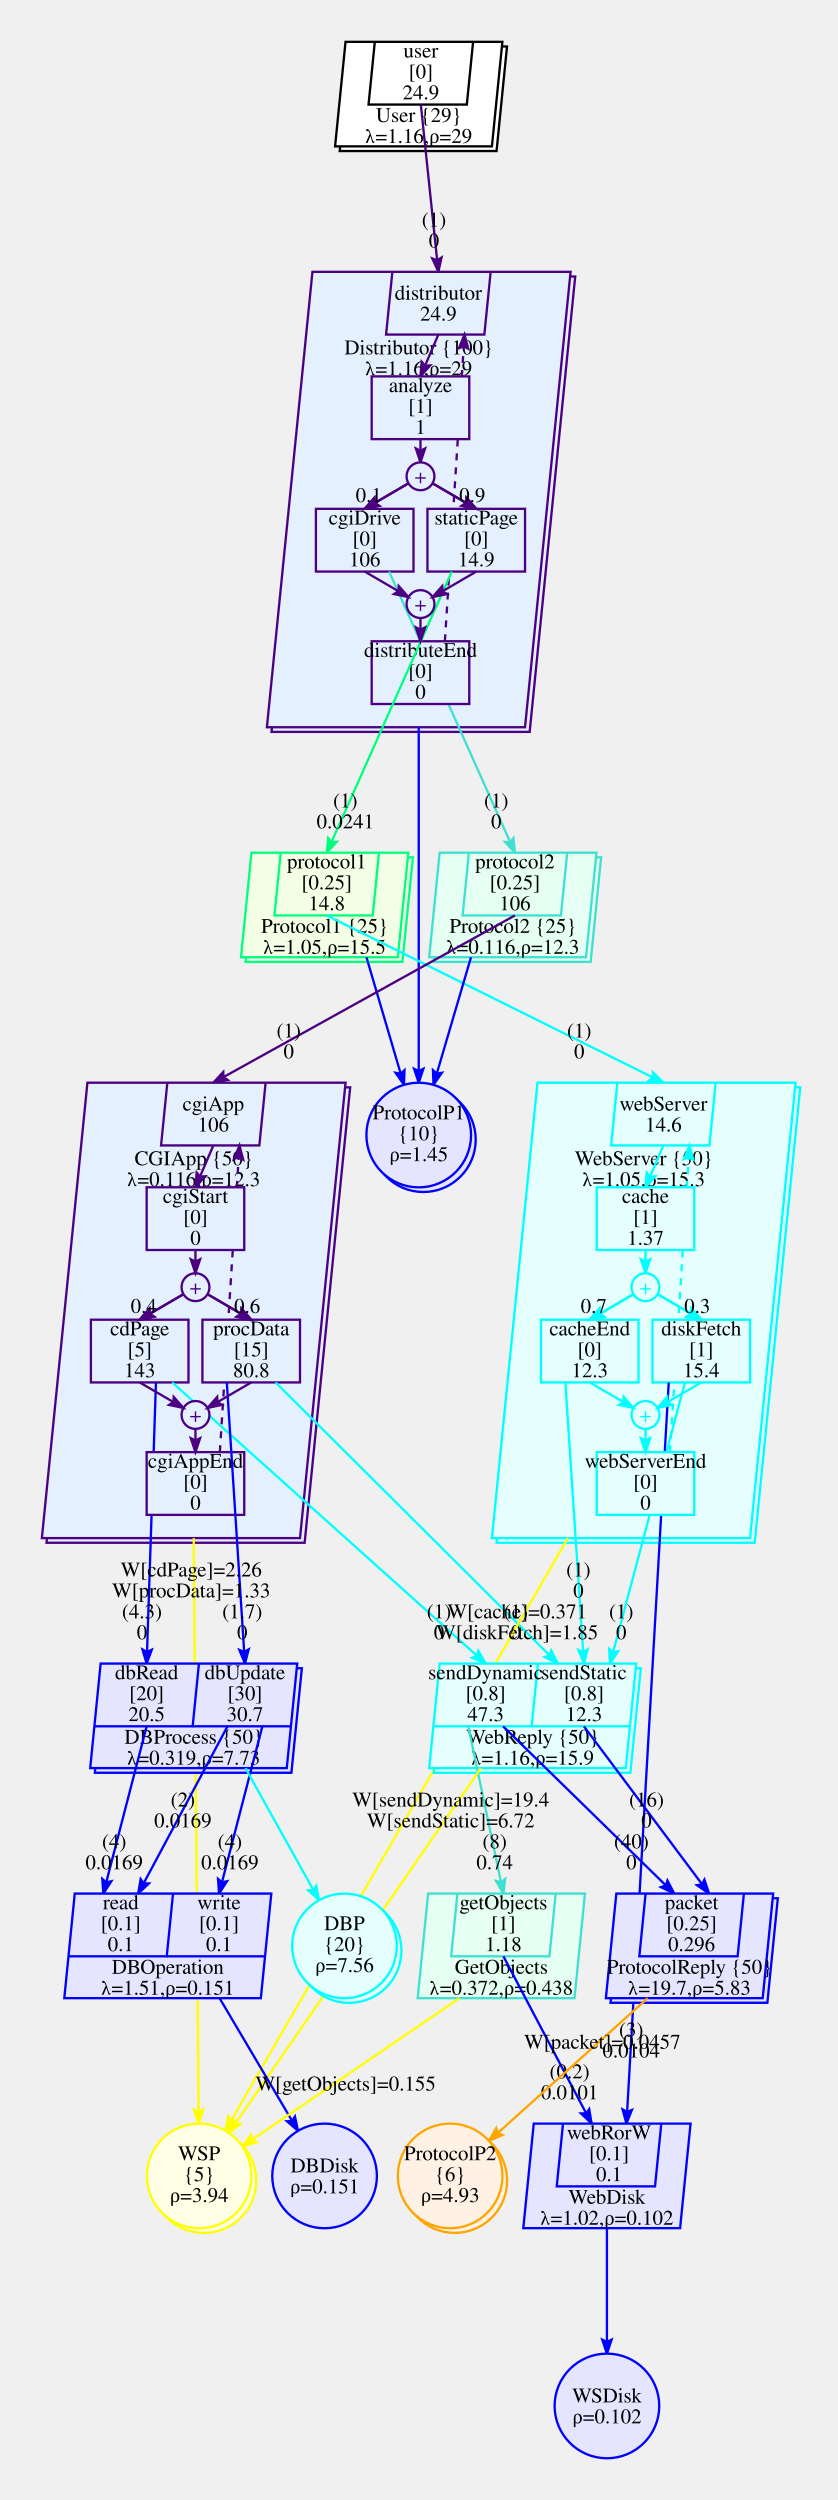
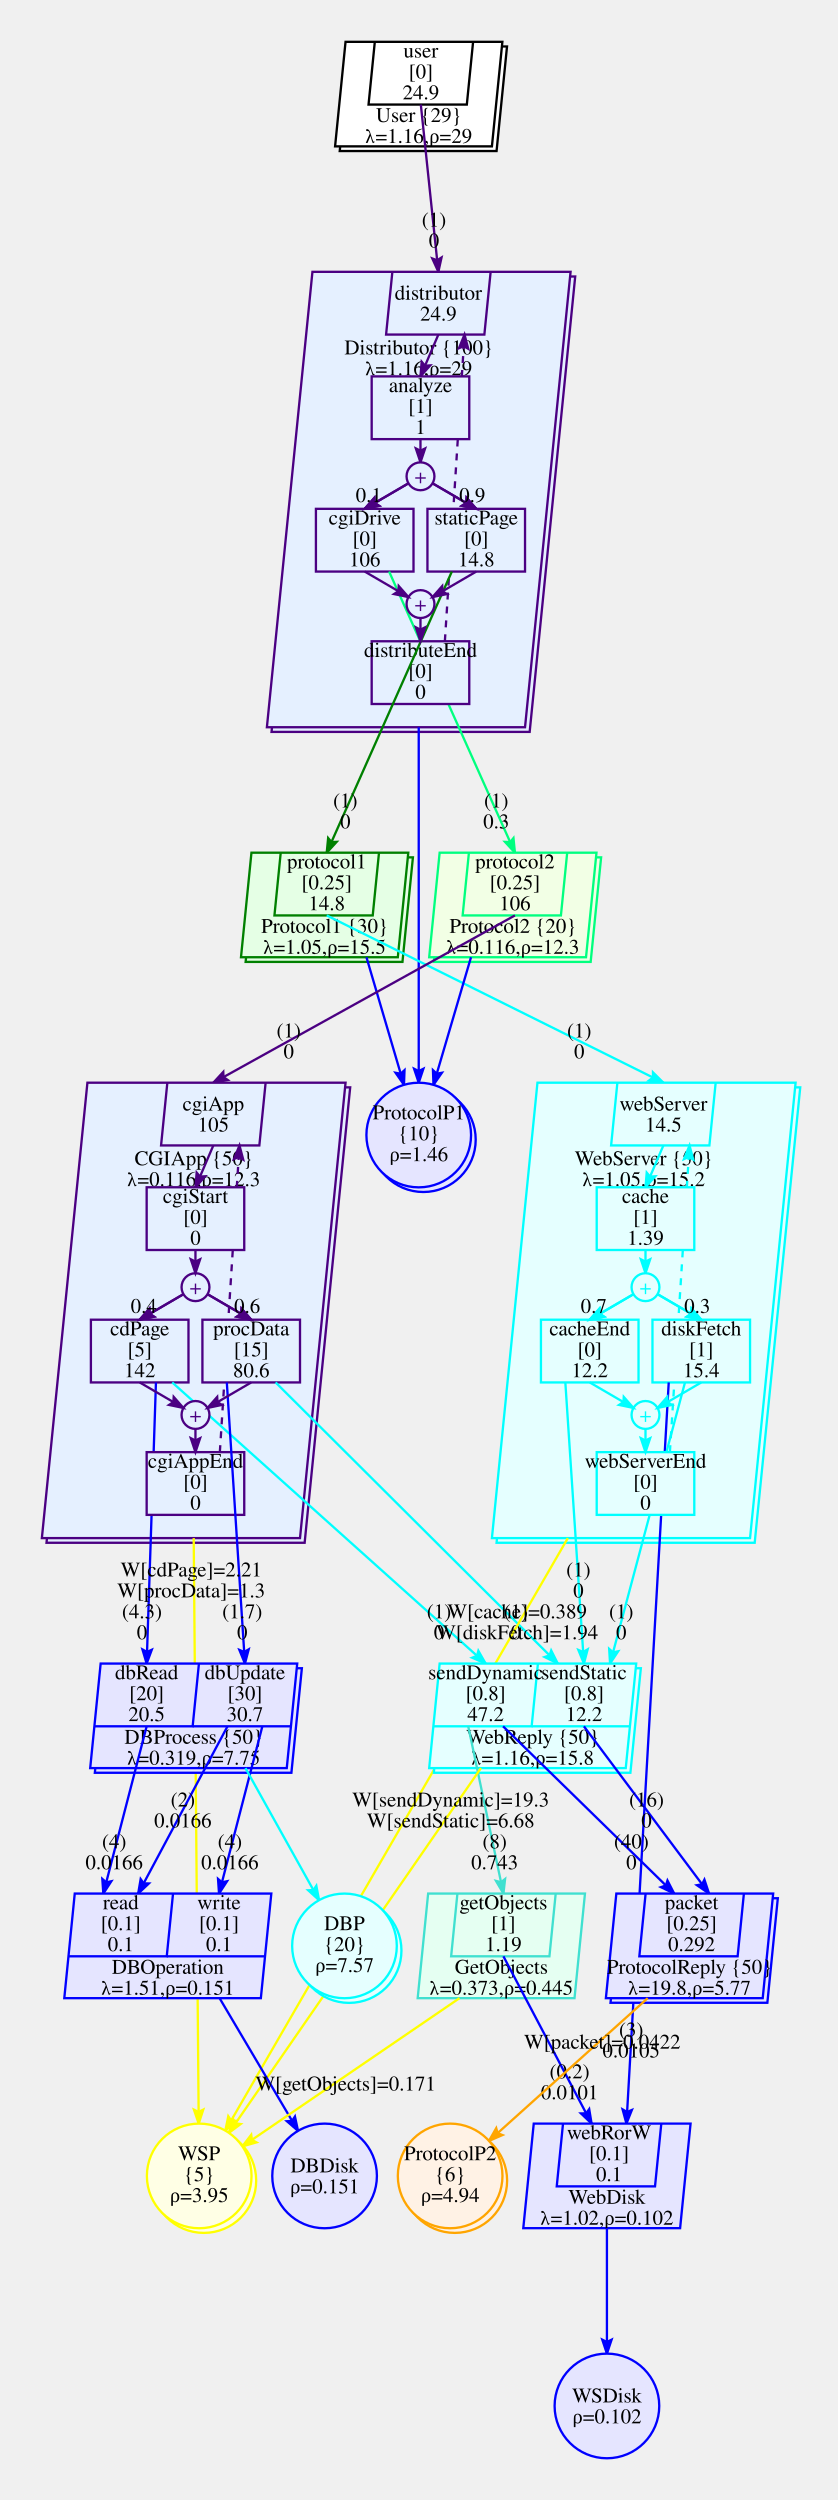
<svg xmlns="http://www.w3.org/2000/svg" width="5.006in" height="14.944in" viewBox="0 0 9010 26900">
  <polygon fill="#ffffff" stroke="black" stroke-width="25" points="3767.5,500 5455,500 5342.5,1625 3655,1625 " />
  <polygon fill="#ffffff" stroke="black" stroke-width="25" points="3717.5,450 5405,450 5292.5,1575 3605,1575 " />
  <text x="4505" y="1538" font-family="Times" font-style="Roman" font-size="225" fill="black" text-anchor="middle">λ=1.16,ρ=29</text>
  <text x="4505" y="1313" font-family="Times" font-style="Roman" font-size="225" fill="black" text-anchor="middle">User {29}</text>
  <polyline stroke="black" stroke-width="25" fill="none" points="4032.5,450 3965,1125 5022.5,1125 5090,450 " />
  <text x="4528" y="1069" font-family="Times" font-style="Roman" font-size="225" fill="black" text-anchor="middle">24.9</text>
  <text x="4528" y="844" font-family="Times" font-style="Roman" font-size="225" fill="black" text-anchor="middle">[0]</text>
  <text x="4528" y="619" font-family="Times" font-style="Roman" font-size="225" fill="black" text-anchor="middle">user</text>
  <line x1="4527.5" y1="1125" x2="4716.25" y2="2925" stroke="Indigo" stroke-width="25" />
  <polygon fill="Indigo" stroke="Indigo" stroke-width="25" points="4716.25,2925 4750.33,2770.6 4703.21,2800.68 4650.88,2781.03 " />
  <text x="4669" y="2663" font-family="Times" font-style="Roman" font-size="225" fill="black" text-anchor="middle">0</text>
  <text x="4669" y="2438" font-family="Times" font-style="Roman" font-size="225" fill="black" text-anchor="middle">(1)</text>
  <polygon fill="#e5f0ff" stroke="Indigo" stroke-width="25" points="3411.25,2975 6188.75,2975 5698.75,7875 2921.25,7875 " />
  <polygon fill="#e5f0ff" stroke="Indigo" stroke-width="25" points="3361.25,2925 6138.75,2925 5648.75,7825 2871.25,7825 " />
  <text x="4505" y="4038" font-family="Times" font-style="Roman" font-size="225" fill="black" text-anchor="middle">λ=1.16,ρ=29</text>
  <text x="4505" y="3813" font-family="Times" font-style="Roman" font-size="225" fill="black" text-anchor="middle">Distributor {100}</text>
  <polyline stroke="Indigo" stroke-width="25" fill="none" points="4221.25,2925 4153.75,3600 5211.25,3600 5278.75,2925 " />
  <text x="4716" y="3450" font-family="Times" font-style="Roman" font-size="225" fill="black" text-anchor="middle">24.9</text>
  <text x="4716" y="3225" font-family="Times" font-style="Roman" font-size="225" fill="black" text-anchor="middle">distributor</text>
  <line x1="4716.25" y1="3600" x2="4523.75" y2="4050" stroke="Indigo" stroke-width="25" />
  <polygon fill="Indigo" stroke="Indigo" stroke-width="25" points="4523.75,4050 4628.72,3931.75 4572.91,3935.07 4536.77,3892.42 " />
  <line x1="4786.25" y1="6900" x2="4997.5" y2="3600" stroke-dasharray="75" stroke="Indigo" stroke-width="25" />
  <polygon fill="Indigo" stroke="Indigo" stroke-width="25" points="4997.5,3600 4938.02,3746.5 4989.51,3724.74 5037.82,3752.89 " />
  <polygon fill="#e5f0ff" stroke="Indigo" stroke-width="25" points="3998.75,4725 3998.75,4050 5048.75,4050 5048.75,4725 3998.75,4725 " />
  <text x="4524" y="4669" font-family="Times" font-style="Roman" font-size="225" fill="black" text-anchor="middle">1</text>
  <text x="4524" y="4444" font-family="Times" font-style="Roman" font-size="225" fill="black" text-anchor="middle">[1]</text>
  <text x="4524" y="4219" font-family="Times" font-style="Roman" font-size="225" fill="black" text-anchor="middle">analyze</text>
  <polygon fill="#e5f0ff" stroke="Indigo" stroke-width="25" points="3398.75,6150 3398.75,5475 4448.75,5475 4448.75,6150 3398.75,6150 " />
-   <line x1="4186.25" y1="6150" x2="5540" y2="9175" stroke="Turquoise" stroke-width="25" />
-   <polygon fill="Turquoise" stroke="Turquoise" stroke-width="25" points="5540,9175 5524.37,9017.66 5488.94,9060.9 5433.09,9058.51 " />
-   <text x="5339" y="8913" font-family="Times" font-style="Roman" font-size="225" fill="black" text-anchor="middle">0</text>
+   <line x1="4186.25" y1="6150" x2="5540" y2="9175" stroke="SpringGreen" stroke-width="25" />
+   <polygon fill="SpringGreen" stroke="SpringGreen" stroke-width="25" points="5540,9175 5524.37,9017.66 5488.94,9060.9 5433.09,9058.51 " />
+   <text x="5339" y="8913" font-family="Times" font-style="Roman" font-size="225" fill="black" text-anchor="middle">0.3</text>
  <text x="5339" y="8688" font-family="Times" font-style="Roman" font-size="225" fill="black" text-anchor="middle">(1)</text>
  <text x="3924" y="6094" font-family="Times" font-style="Roman" font-size="225" fill="black" text-anchor="middle">106</text>
  <text x="3924" y="5869" font-family="Times" font-style="Roman" font-size="225" fill="black" text-anchor="middle">[0]</text>
  <text x="3924" y="5644" font-family="Times" font-style="Roman" font-size="225" fill="black" text-anchor="middle">cgiDrive</text>
  <polygon fill="#e5f0ff" stroke="Indigo" stroke-width="25" points="3998.75,7575 3998.75,6900 5048.75,6900 5048.75,7575 3998.75,7575 " />
  <text x="4524" y="7519" font-family="Times" font-style="Roman" font-size="225" fill="black" text-anchor="middle">0</text>
  <text x="4524" y="7294" font-family="Times" font-style="Roman" font-size="225" fill="black" text-anchor="middle">[0]</text>
  <text x="4524" y="7069" font-family="Times" font-style="Roman" font-size="225" fill="black" text-anchor="middle">distributeEnd</text>
  <polygon fill="#e5f0ff" stroke="Indigo" stroke-width="25" points="4598.75,6150 4598.75,5475 5648.75,5475 5648.75,6150 4598.75,6150 " />
-   <line x1="4861.25" y1="6150" x2="3515" y2="9175" stroke="SpringGreen" stroke-width="25" />
-   <polygon fill="SpringGreen" stroke="SpringGreen" stroke-width="25" points="3515,9175 3621.67,9058.29 3565.82,9060.8 3530.31,9017.63 " />
-   <text x="3715" y="8913" font-family="Times" font-style="Roman" font-size="225" fill="black" text-anchor="middle">0.0241</text>
+   <line x1="4861.25" y1="6150" x2="3515" y2="9175" stroke="Green" stroke-width="25" />
+   <polygon fill="Green" stroke="Green" stroke-width="25" points="3515,9175 3621.67,9058.29 3565.82,9060.8 3530.31,9017.63 " />
+   <text x="3715" y="8913" font-family="Times" font-style="Roman" font-size="225" fill="black" text-anchor="middle">0</text>
  <text x="3715" y="8688" font-family="Times" font-style="Roman" font-size="225" fill="black" text-anchor="middle">(1)</text>
-   <text x="5124" y="6094" font-family="Times" font-style="Roman" font-size="225" fill="black" text-anchor="middle">14.9</text>
+   <text x="5124" y="6094" font-family="Times" font-style="Roman" font-size="225" fill="black" text-anchor="middle">14.8</text>
  <text x="5124" y="5869" font-family="Times" font-style="Roman" font-size="225" fill="black" text-anchor="middle">[0]</text>
  <text x="5124" y="5644" font-family="Times" font-style="Roman" font-size="225" fill="black" text-anchor="middle">staticPage</text>
  <line x1="4523.75" y1="4725" x2="4523.75" y2="4975" stroke="Indigo" stroke-width="25" />
  <polygon fill="Indigo" stroke="Indigo" stroke-width="25" points="4523.75,4975 4573.75,4825 4523.75,4850 4473.75,4825 " />
  <circle cx="4524" cy="6500" r="150" fill="#e5f0ff" stroke="Indigo" stroke-width="25" />
  <text x="4524" y="6575" font-family="Times" font-style="Roman" font-size="225" fill="Indigo" text-anchor="middle">+</text>
  <line x1="3923.75" y1="6150" x2="4394.18" y2="6424.42" stroke="Indigo" stroke-width="25" />
  <polygon fill="Indigo" stroke="Indigo" stroke-width="25" points="4394.18,6424.42 4289.81,6305.65 4286.21,6361.44 4239.42,6392.03 " />
  <line x1="5123.75" y1="6150" x2="4653.32" y2="6424.42" stroke="Indigo" stroke-width="25" />
  <polygon fill="Indigo" stroke="Indigo" stroke-width="25" points="4653.32,6424.42 4808.08,6392.03 4761.29,6361.44 4757.69,6305.65 " />
  <circle cx="4524" cy="5125" r="150" fill="#e5f0ff" stroke="Indigo" stroke-width="25" />
  <text x="4524" y="5200" font-family="Times" font-style="Roman" font-size="225" fill="Indigo" text-anchor="middle">+</text>
  <line x1="4394.18" y1="5200.58" x2="3923.75" y2="5475" stroke="Indigo" stroke-width="25" />
  <polygon fill="Indigo" stroke="Indigo" stroke-width="25" points="3923.75,5475 4078.51,5442.61 4031.72,5412.02 4028.12,5356.23 " />
  <line x1="4653.32" y1="5200.58" x2="5123.75" y2="5475" stroke="Indigo" stroke-width="25" />
  <polygon fill="Indigo" stroke="Indigo" stroke-width="25" points="5123.75,5475 5019.38,5356.23 5015.78,5412.02 4968.99,5442.61 " />
  <line x1="4394.18" y1="5200.58" x2="3923.75" y2="5475" stroke="Indigo" stroke-width="25" />
  <polygon fill="Indigo" stroke="Indigo" stroke-width="25" points="3923.75,5475 4078.51,5442.61 4031.72,5412.02 4028.12,5356.23 " />
  <line x1="4653.32" y1="5200.58" x2="5123.75" y2="5475" stroke="Indigo" stroke-width="25" />
  <polygon fill="Indigo" stroke="Indigo" stroke-width="25" points="5123.75,5475 5019.38,5356.23 5015.78,5412.02 4968.99,5442.61 " />
  <text x="3967" y="5402" font-family="Times" font-style="Roman" font-size="225" fill="black" text-anchor="middle">0.1</text>
  <text x="5081" y="5402" font-family="Times" font-style="Roman" font-size="225" fill="black" text-anchor="middle">0.9</text>
  <line x1="4523.75" y1="6650" x2="4523.75" y2="6900" stroke="Indigo" stroke-width="25" />
  <polygon fill="Indigo" stroke="Indigo" stroke-width="25" points="4523.75,6900 4573.75,6750 4523.75,6775 4473.75,6750 " />
  <line x1="4505" y1="7825" x2="4505" y2="11650" stroke="Blue" stroke-width="25" />
  <polygon fill="Blue" stroke="Blue" stroke-width="25" points="4505,11650 4555,11500 4505,11525 4455,11500 " />
-   <polygon fill="#f2ffe5" stroke="SpringGreen" stroke-width="25" points="2755,9225 4442.5,9225 4330,10350 2642.5,10350 " />
-   <polygon fill="#f2ffe5" stroke="SpringGreen" stroke-width="25" points="2705,9175 4392.5,9175 4280,10300 2592.5,10300 " />
+   <polygon fill="#e5ffe5" stroke="Green" stroke-width="25" points="2755,9225 4442.5,9225 4330,10350 2642.5,10350 " />
+   <polygon fill="#e5ffe5" stroke="Green" stroke-width="25" points="2705,9175 4392.5,9175 4280,10300 2592.5,10300 " />
  <text x="3492" y="10263" font-family="Times" font-style="Roman" font-size="225" fill="black" text-anchor="middle">λ=1.05,ρ=15.5</text>
-   <text x="3492" y="10038" font-family="Times" font-style="Roman" font-size="225" fill="black" text-anchor="middle">Protocol1 {25}</text>
-   <polyline stroke="SpringGreen" stroke-width="25" fill="none" points="3020,9175 2952.5,9850 4010,9850 4077.5,9175 " />
+   <text x="3492" y="10038" font-family="Times" font-style="Roman" font-size="225" fill="black" text-anchor="middle">Protocol1 {30}</text>
+   <polyline stroke="Green" stroke-width="25" fill="none" points="3020,9175 2952.5,9850 4010,9850 4077.5,9175 " />
  <text x="3515" y="9794" font-family="Times" font-style="Roman" font-size="225" fill="black" text-anchor="middle">14.8</text>
  <text x="3515" y="9569" font-family="Times" font-style="Roman" font-size="225" fill="black" text-anchor="middle">[0.25]</text>
  <text x="3515" y="9344" font-family="Times" font-style="Roman" font-size="225" fill="black" text-anchor="middle">protocol1</text>
  <line x1="3515" y1="9850" x2="7137.5" y2="11650" stroke="Cyan" stroke-width="25" />
  <polygon fill="Cyan" stroke="Cyan" stroke-width="25" points="7137.5,11650 7025.42,11538.5 7025.56,11594.4 6980.92,11628 " />
  <text x="6232" y="11388" font-family="Times" font-style="Roman" font-size="225" fill="black" text-anchor="middle">0</text>
  <text x="6232" y="11163" font-family="Times" font-style="Roman" font-size="225" fill="black" text-anchor="middle">(1)</text>
  <line x1="3942.5" y1="10300" x2="4346.28" y2="11672.9" stroke="Blue" stroke-width="25" />
  <polygon fill="Blue" stroke="Blue" stroke-width="25" points="4346.28,11672.9 4351.92,11514.8 4311.01,11552.9 4255.99,11543.1 " />
-   <polygon fill="#e5fff2" stroke="Turquoise" stroke-width="25" points="4780,9225 6467.5,9225 6355,10350 4667.5,10350 " />
-   <polygon fill="#e5fff2" stroke="Turquoise" stroke-width="25" points="4730,9175 6417.5,9175 6305,10300 4617.5,10300 " />
+   <polygon fill="#f2ffe5" stroke="SpringGreen" stroke-width="25" points="4780,9225 6467.5,9225 6355,10350 4667.5,10350 " />
+   <polygon fill="#f2ffe5" stroke="SpringGreen" stroke-width="25" points="4730,9175 6417.5,9175 6305,10300 4617.5,10300 " />
  <text x="5518" y="10263" font-family="Times" font-style="Roman" font-size="225" fill="black" text-anchor="middle">λ=0.116,ρ=12.3</text>
-   <text x="5518" y="10038" font-family="Times" font-style="Roman" font-size="225" fill="black" text-anchor="middle">Protocol2 {25}</text>
-   <polyline stroke="Turquoise" stroke-width="25" fill="none" points="5045,9175 4977.5,9850 6035,9850 6102.5,9175 " />
+   <text x="5518" y="10038" font-family="Times" font-style="Roman" font-size="225" fill="black" text-anchor="middle">Protocol2 {20}</text>
+   <polyline stroke="SpringGreen" stroke-width="25" fill="none" points="5045,9175 4977.5,9850 6035,9850 6102.5,9175 " />
  <text x="5540" y="9794" font-family="Times" font-style="Roman" font-size="225" fill="black" text-anchor="middle">106</text>
  <text x="5540" y="9569" font-family="Times" font-style="Roman" font-size="225" fill="black" text-anchor="middle">[0.25]</text>
  <text x="5540" y="9344" font-family="Times" font-style="Roman" font-size="225" fill="black" text-anchor="middle">protocol2</text>
  <line x1="5540" y1="9850" x2="2295" y2="11650" stroke="Indigo" stroke-width="25" />
  <polygon fill="Indigo" stroke="Indigo" stroke-width="25" points="2295,11650 2450.42,11621 2404.31,11589.4 2401.92,11533.5 " />
  <text x="3106" y="11388" font-family="Times" font-style="Roman" font-size="225" fill="black" text-anchor="middle">0</text>
  <text x="3106" y="11163" font-family="Times" font-style="Roman" font-size="225" fill="black" text-anchor="middle">(1)</text>
  <line x1="5067.5" y1="10300" x2="4663.72" y2="11672.9" stroke="Blue" stroke-width="25" />
  <polygon fill="Blue" stroke="Blue" stroke-width="25" points="4663.72,11672.9 4754.01,11543.1 4698.99,11552.9 4658.08,11514.8 " />
  <polygon fill="#e5f0ff" stroke="Indigo" stroke-width="25" points="990,11700 3767.5,11700 3277.5,16600 500,16600 " />
  <polygon fill="#e5f0ff" stroke="Indigo" stroke-width="25" points="940,11650 3717.5,11650 3227.5,16550 450,16550 " />
  <text x="2084" y="12763" font-family="Times" font-style="Roman" font-size="225" fill="black" text-anchor="middle">λ=0.116,ρ=12.3</text>
  <text x="2084" y="12538" font-family="Times" font-style="Roman" font-size="225" fill="black" text-anchor="middle">CGIApp {50}</text>
  <polyline stroke="Indigo" stroke-width="25" fill="none" points="1800,11650 1732.5,12325 2790,12325 2857.5,11650 " />
-   <text x="2295" y="12175" font-family="Times" font-style="Roman" font-size="225" fill="black" text-anchor="middle">106</text>
+   <text x="2295" y="12175" font-family="Times" font-style="Roman" font-size="225" fill="black" text-anchor="middle">105</text>
  <text x="2295" y="11950" font-family="Times" font-style="Roman" font-size="225" fill="black" text-anchor="middle">cgiApp</text>
  <line x1="2295" y1="12325" x2="2102.5" y2="12775" stroke="Indigo" stroke-width="25" />
  <polygon fill="Indigo" stroke="Indigo" stroke-width="25" points="2102.5,12775 2207.47,12656.8 2151.66,12660.1 2115.52,12617.4 " />
  <line x1="2365" y1="15625" x2="2576.25" y2="12325" stroke-dasharray="75" stroke="Indigo" stroke-width="25" />
  <polygon fill="Indigo" stroke="Indigo" stroke-width="25" points="2576.25,12325 2516.77,12471.5 2568.26,12449.7 2616.57,12477.9 " />
  <polygon fill="#e5f0ff" stroke="Indigo" stroke-width="25" points="977.5,14875 977.5,14200 2027.5,14200 2027.5,14875 977.5,14875 " />
  <line x1="1677.5" y1="14875" x2="1577.5" y2="17900" stroke="Blue" stroke-width="25" />
  <polygon fill="Blue" stroke="Blue" stroke-width="25" points="1577.5,17900 1632.43,17751.7 1581.63,17775.1 1532.48,17748.4 " />
  <text x="1527" y="17638" font-family="Times" font-style="Roman" font-size="225" fill="black" text-anchor="middle">0</text>
  <text x="1527" y="17413" font-family="Times" font-style="Roman" font-size="225" fill="black" text-anchor="middle">(4.3)</text>
  <line x1="1852.5" y1="14875" x2="5225" y2="17900" stroke="Cyan" stroke-width="25" />
  <polygon fill="Cyan" stroke="Cyan" stroke-width="25" points="5225,17900 5146.72,17762.6 5131.95,17816.5 5079.95,17837.1 " />
  <text x="4723" y="17638" font-family="Times" font-style="Roman" font-size="225" fill="black" text-anchor="middle">0</text>
  <text x="4723" y="17413" font-family="Times" font-style="Roman" font-size="225" fill="black" text-anchor="middle">(1)</text>
-   <text x="1503" y="14819" font-family="Times" font-style="Roman" font-size="225" fill="black" text-anchor="middle">143</text>
+   <text x="1503" y="14819" font-family="Times" font-style="Roman" font-size="225" fill="black" text-anchor="middle">142</text>
  <text x="1503" y="14594" font-family="Times" font-style="Roman" font-size="225" fill="black" text-anchor="middle">[5]</text>
  <text x="1503" y="14369" font-family="Times" font-style="Roman" font-size="225" fill="black" text-anchor="middle">cdPage</text>
  <polygon fill="#e5f0ff" stroke="Indigo" stroke-width="25" points="1577.5,16300 1577.5,15625 2627.5,15625 2627.5,16300 1577.5,16300 " />
  <text x="2103" y="16244" font-family="Times" font-style="Roman" font-size="225" fill="black" text-anchor="middle">0</text>
  <text x="2103" y="16019" font-family="Times" font-style="Roman" font-size="225" fill="black" text-anchor="middle">[0]</text>
  <text x="2103" y="15794" font-family="Times" font-style="Roman" font-size="225" fill="black" text-anchor="middle">cgiAppEnd</text>
  <polygon fill="#e5f0ff" stroke="Indigo" stroke-width="25" points="1577.5,13450 1577.5,12775 2627.5,12775 2627.5,13450 1577.5,13450 " />
  <text x="2103" y="13394" font-family="Times" font-style="Roman" font-size="225" fill="black" text-anchor="middle">0</text>
  <text x="2103" y="13169" font-family="Times" font-style="Roman" font-size="225" fill="black" text-anchor="middle">[0]</text>
  <text x="2103" y="12944" font-family="Times" font-style="Roman" font-size="225" fill="black" text-anchor="middle">cgiStart</text>
  <polygon fill="#e5f0ff" stroke="Indigo" stroke-width="25" points="2177.5,14875 2177.5,14200 3227.5,14200 3227.5,14875 2177.5,14875 " />
  <line x1="2440" y1="14875" x2="2635" y2="17900" stroke="Blue" stroke-width="25" />
  <polygon fill="Blue" stroke="Blue" stroke-width="25" points="2635,17900 2675.25,17747.1 2626.96,17775.3 2575.45,17753.5 " />
  <text x="2606" y="17638" font-family="Times" font-style="Roman" font-size="225" fill="black" text-anchor="middle">0</text>
  <text x="2606" y="17413" font-family="Times" font-style="Roman" font-size="225" fill="black" text-anchor="middle">(1.7)</text>
  <line x1="2965" y1="14875" x2="6001.25" y2="17900" stroke="Cyan" stroke-width="25" />
  <polygon fill="Cyan" stroke="Cyan" stroke-width="25" points="6001.25,17900 5930.28,17758.7 5912.7,17811.8 5859.7,17829.6 " />
  <text x="5550" y="17638" font-family="Times" font-style="Roman" font-size="225" fill="black" text-anchor="middle">0</text>
  <text x="5550" y="17413" font-family="Times" font-style="Roman" font-size="225" fill="black" text-anchor="middle">(1)</text>
-   <text x="2703" y="14819" font-family="Times" font-style="Roman" font-size="225" fill="black" text-anchor="middle">80.8</text>
+   <text x="2703" y="14819" font-family="Times" font-style="Roman" font-size="225" fill="black" text-anchor="middle">80.6</text>
  <text x="2703" y="14594" font-family="Times" font-style="Roman" font-size="225" fill="black" text-anchor="middle">[15]</text>
  <text x="2703" y="14369" font-family="Times" font-style="Roman" font-size="225" fill="black" text-anchor="middle">procData</text>
  <circle cx="2103" cy="15225" r="150" fill="#e5f0ff" stroke="Indigo" stroke-width="25" />
  <text x="2103" y="15300" font-family="Times" font-style="Roman" font-size="225" fill="Indigo" text-anchor="middle">+</text>
  <line x1="1502.5" y1="14875" x2="1972.93" y2="15149.4" stroke="Indigo" stroke-width="25" />
  <polygon fill="Indigo" stroke="Indigo" stroke-width="25" points="1972.93,15149.4 1868.56,15030.6 1864.96,15086.4 1818.17,15117 " />
  <line x1="2702.5" y1="14875" x2="2232.07" y2="15149.4" stroke="Indigo" stroke-width="25" />
  <polygon fill="Indigo" stroke="Indigo" stroke-width="25" points="2232.07,15149.4 2386.83,15117 2340.04,15086.4 2336.44,15030.6 " />
  <circle cx="2103" cy="13850" r="150" fill="#e5f0ff" stroke="Indigo" stroke-width="25" />
  <text x="2103" y="13925" font-family="Times" font-style="Roman" font-size="225" fill="Indigo" text-anchor="middle">+</text>
  <line x1="1972.93" y1="13925.6" x2="1502.5" y2="14200" stroke="Indigo" stroke-width="25" />
  <polygon fill="Indigo" stroke="Indigo" stroke-width="25" points="1502.5,14200 1657.26,14167.6 1610.47,14137 1606.87,14081.2 " />
  <line x1="2232.07" y1="13925.6" x2="2702.5" y2="14200" stroke="Indigo" stroke-width="25" />
  <polygon fill="Indigo" stroke="Indigo" stroke-width="25" points="2702.5,14200 2598.13,14081.2 2594.53,14137 2547.74,14167.6 " />
  <line x1="1972.93" y1="13925.6" x2="1502.5" y2="14200" stroke="Indigo" stroke-width="25" />
  <polygon fill="Indigo" stroke="Indigo" stroke-width="25" points="1502.5,14200 1657.26,14167.6 1610.47,14137 1606.87,14081.2 " />
  <line x1="2232.07" y1="13925.6" x2="2702.5" y2="14200" stroke="Indigo" stroke-width="25" />
  <polygon fill="Indigo" stroke="Indigo" stroke-width="25" points="2702.5,14200 2598.13,14081.2 2594.53,14137 2547.74,14167.6 " />
  <text x="1546" y="14127" font-family="Times" font-style="Roman" font-size="225" fill="black" text-anchor="middle">0.4</text>
  <text x="2659" y="14127" font-family="Times" font-style="Roman" font-size="225" fill="black" text-anchor="middle">0.6</text>
  <line x1="2102.5" y1="15375" x2="2102.5" y2="15625" stroke="Indigo" stroke-width="25" />
  <polygon fill="Indigo" stroke="Indigo" stroke-width="25" points="2102.5,15625 2152.5,15475 2102.5,15500 2052.5,15475 " />
  <line x1="2102.5" y1="13450" x2="2102.5" y2="13700" stroke="Indigo" stroke-width="25" />
  <polygon fill="Indigo" stroke="Indigo" stroke-width="25" points="2102.5,13700 2152.5,13550 2102.5,13575 2052.5,13550 " />
  <line x1="2083.75" y1="16550" x2="2137.68" y2="22850" stroke="Yellow" stroke-width="25" />
  <polygon fill="Yellow" stroke="Yellow" stroke-width="25" points="2137.68,22850 2186.4,22699.6 2136.61,22725 2086.4,22700.5 " />
-   <text x="2057" y="17188" font-family="Times" font-style="Roman" font-size="225" fill="black" text-anchor="middle">W[procData]=1.33</text>
-   <text x="2057" y="16963" font-family="Times" font-style="Roman" font-size="225" fill="black" text-anchor="middle">W[cdPage]=2.26</text>
+   <text x="2057" y="17188" font-family="Times" font-style="Roman" font-size="225" fill="black" text-anchor="middle">W[procData]=1.3</text>
+   <text x="2057" y="16963" font-family="Times" font-style="Roman" font-size="225" fill="black" text-anchor="middle">W[cdPage]=2.21</text>
  <circle cx="4555" cy="12263" r="563" fill="#e5e5ff" stroke="Blue" stroke-width="25" />
  <circle cx="4505" cy="12213" r="563" fill="#e5e5ff" stroke="Blue" stroke-width="25" />
-   <text x="4505" y="12494" font-family="Times" font-style="Roman" font-size="225" fill="black" text-anchor="middle">ρ=1.45</text>
+   <text x="4505" y="12494" font-family="Times" font-style="Roman" font-size="225" fill="black" text-anchor="middle">ρ=1.46</text>
  <text x="4505" y="12269" font-family="Times" font-style="Roman" font-size="225" fill="black" text-anchor="middle">{10}</text>
  <text x="4505" y="12044" font-family="Times" font-style="Roman" font-size="225" fill="black" text-anchor="middle">ProtocolP1</text>
  <polygon fill="#e5ffff" stroke="Cyan" stroke-width="25" points="5832.5,11700 8610,11700 8120,16600 5342.5,16600 " />
  <polygon fill="#e5ffff" stroke="Cyan" stroke-width="25" points="5782.5,11650 8560,11650 8070,16550 5292.5,16550 " />
-   <text x="6926" y="12763" font-family="Times" font-style="Roman" font-size="225" fill="black" text-anchor="middle">λ=1.05,ρ=15.3</text>
+   <text x="6926" y="12763" font-family="Times" font-style="Roman" font-size="225" fill="black" text-anchor="middle">λ=1.05,ρ=15.2</text>
  <text x="6926" y="12538" font-family="Times" font-style="Roman" font-size="225" fill="black" text-anchor="middle">WebServer {50}</text>
  <polyline stroke="Cyan" stroke-width="25" fill="none" points="6642.5,11650 6575,12325 7632.5,12325 7700,11650 " />
-   <text x="7138" y="12175" font-family="Times" font-style="Roman" font-size="225" fill="black" text-anchor="middle">14.6</text>
+   <text x="7138" y="12175" font-family="Times" font-style="Roman" font-size="225" fill="black" text-anchor="middle">14.5</text>
  <text x="7138" y="11950" font-family="Times" font-style="Roman" font-size="225" fill="black" text-anchor="middle">webServer</text>
  <line x1="7137.5" y1="12325" x2="6945" y2="12775" stroke="Cyan" stroke-width="25" />
  <polygon fill="Cyan" stroke="Cyan" stroke-width="25" points="6945,12775 7049.97,12656.8 6994.16,12660.1 6958.02,12617.4 " />
  <line x1="7207.5" y1="15625" x2="7418.75" y2="12325" stroke-dasharray="75" stroke="Cyan" stroke-width="25" />
  <polygon fill="Cyan" stroke="Cyan" stroke-width="25" points="7418.75,12325 7359.27,12471.5 7410.76,12449.7 7459.07,12477.9 " />
  <polygon fill="#e5ffff" stroke="Cyan" stroke-width="25" points="6420,13450 6420,12775 7470,12775 7470,13450 6420,13450 " />
-   <text x="6945" y="13394" font-family="Times" font-style="Roman" font-size="225" fill="black" text-anchor="middle">1.37</text>
+   <text x="6945" y="13394" font-family="Times" font-style="Roman" font-size="225" fill="black" text-anchor="middle">1.39</text>
  <text x="6945" y="13169" font-family="Times" font-style="Roman" font-size="225" fill="black" text-anchor="middle">[1]</text>
  <text x="6945" y="12944" font-family="Times" font-style="Roman" font-size="225" fill="black" text-anchor="middle">cache</text>
  <polygon fill="#e5ffff" stroke="Cyan" stroke-width="25" points="5820,14875 5820,14200 6870,14200 6870,14875 5820,14875 " />
  <line x1="6082.5" y1="14875" x2="6282.5" y2="17900" stroke="Cyan" stroke-width="25" />
  <polygon fill="Cyan" stroke="Cyan" stroke-width="25" points="6282.5,17900 6322.5,17747 6274.25,17775.3 6222.71,17753.6 " />
  <text x="6223" y="17188" font-family="Times" font-style="Roman" font-size="225" fill="black" text-anchor="middle">0</text>
  <text x="6223" y="16963" font-family="Times" font-style="Roman" font-size="225" fill="black" text-anchor="middle">(1)</text>
-   <text x="6345" y="14819" font-family="Times" font-style="Roman" font-size="225" fill="black" text-anchor="middle">12.3</text>
+   <text x="6345" y="14819" font-family="Times" font-style="Roman" font-size="225" fill="black" text-anchor="middle">12.2</text>
  <text x="6345" y="14594" font-family="Times" font-style="Roman" font-size="225" fill="black" text-anchor="middle">[0]</text>
  <text x="6345" y="14369" font-family="Times" font-style="Roman" font-size="225" fill="black" text-anchor="middle">cacheEnd</text>
  <polygon fill="#e5ffff" stroke="Cyan" stroke-width="25" points="7020,14875 7020,14200 8070,14200 8070,14875 7020,14875 " />
  <line x1="7195" y1="14875" x2="6740" y2="22850" stroke="Blue" stroke-width="25" />
  <polygon fill="Blue" stroke="Blue" stroke-width="25" points="6740,22850 6798.46,22703.1 6747.12,22725.2 6698.63,22697.4 " />
-   <text x="6791" y="22138" font-family="Times" font-style="Roman" font-size="225" fill="black" text-anchor="middle">0.0104</text>
+   <text x="6791" y="22138" font-family="Times" font-style="Roman" font-size="225" fill="black" text-anchor="middle">0.0105</text>
  <text x="6791" y="21913" font-family="Times" font-style="Roman" font-size="225" fill="black" text-anchor="middle">(3)</text>
  <line x1="7370" y1="14875" x2="6563.75" y2="17900" stroke="Cyan" stroke-width="25" />
  <polygon fill="Cyan" stroke="Cyan" stroke-width="25" points="6563.75,17900 6650.69,17767.9 6595.94,17779.2 6554.07,17742.2 " />
  <text x="6684" y="17638" font-family="Times" font-style="Roman" font-size="225" fill="black" text-anchor="middle">0</text>
  <text x="6684" y="17413" font-family="Times" font-style="Roman" font-size="225" fill="black" text-anchor="middle">(1)</text>
  <text x="7545" y="14819" font-family="Times" font-style="Roman" font-size="225" fill="black" text-anchor="middle">15.4</text>
  <text x="7545" y="14594" font-family="Times" font-style="Roman" font-size="225" fill="black" text-anchor="middle">[1]</text>
  <text x="7545" y="14369" font-family="Times" font-style="Roman" font-size="225" fill="black" text-anchor="middle">diskFetch</text>
  <polygon fill="#e5ffff" stroke="Cyan" stroke-width="25" points="6420,16300 6420,15625 7470,15625 7470,16300 6420,16300 " />
  <text x="6945" y="16244" font-family="Times" font-style="Roman" font-size="225" fill="black" text-anchor="middle">0</text>
  <text x="6945" y="16019" font-family="Times" font-style="Roman" font-size="225" fill="black" text-anchor="middle">[0]</text>
  <text x="6945" y="15794" font-family="Times" font-style="Roman" font-size="225" fill="black" text-anchor="middle">webServerEnd</text>
  <line x1="6945" y1="13450" x2="6945" y2="13700" stroke="Cyan" stroke-width="25" />
  <polygon fill="Cyan" stroke="Cyan" stroke-width="25" points="6945,13700 6995,13550 6945,13575 6895,13550 " />
  <circle cx="6945" cy="15225" r="150" fill="#e5ffff" stroke="Cyan" stroke-width="25" />
  <text x="6945" y="15300" font-family="Times" font-style="Roman" font-size="225" fill="Cyan" text-anchor="middle">+</text>
  <line x1="6345" y1="14875" x2="6815.43" y2="15149.4" stroke="Cyan" stroke-width="25" />
  <polygon fill="Cyan" stroke="Cyan" stroke-width="25" points="6815.43,15149.4 6711.06,15030.6 6707.46,15086.4 6660.67,15117 " />
  <line x1="7545" y1="14875" x2="7074.57" y2="15149.4" stroke="Cyan" stroke-width="25" />
  <polygon fill="Cyan" stroke="Cyan" stroke-width="25" points="7074.57,15149.4 7229.33,15117 7182.54,15086.4 7178.94,15030.6 " />
  <circle cx="6945" cy="13850" r="150" fill="#e5ffff" stroke="Cyan" stroke-width="25" />
  <text x="6945" y="13925" font-family="Times" font-style="Roman" font-size="225" fill="Cyan" text-anchor="middle">+</text>
  <line x1="6815.43" y1="13925.6" x2="6345" y2="14200" stroke="Cyan" stroke-width="25" />
  <polygon fill="Cyan" stroke="Cyan" stroke-width="25" points="6345,14200 6499.76,14167.6 6452.97,14137 6449.37,14081.2 " />
  <line x1="7074.57" y1="13925.6" x2="7545" y2="14200" stroke="Cyan" stroke-width="25" />
  <polygon fill="Cyan" stroke="Cyan" stroke-width="25" points="7545,14200 7440.63,14081.2 7437.03,14137 7390.24,14167.6 " />
  <line x1="6815.43" y1="13925.6" x2="6345" y2="14200" stroke="Cyan" stroke-width="25" />
  <polygon fill="Cyan" stroke="Cyan" stroke-width="25" points="6345,14200 6499.76,14167.6 6452.97,14137 6449.37,14081.2 " />
  <line x1="7074.57" y1="13925.6" x2="7545" y2="14200" stroke="Cyan" stroke-width="25" />
  <polygon fill="Cyan" stroke="Cyan" stroke-width="25" points="7545,14200 7440.63,14081.2 7437.03,14137 7390.24,14167.6 " />
  <text x="6388" y="14127" font-family="Times" font-style="Roman" font-size="225" fill="black" text-anchor="middle">0.7</text>
  <text x="7502" y="14127" font-family="Times" font-style="Roman" font-size="225" fill="black" text-anchor="middle">0.3</text>
  <line x1="6945" y1="15375" x2="6945" y2="15625" stroke="Cyan" stroke-width="25" />
  <polygon fill="Cyan" stroke="Cyan" stroke-width="25" points="6945,15625 6995,15475 6945,15500 6895,15475 " />
  <line x1="6109.37" y1="16550" x2="2424.01" y2="22925.5" stroke="Yellow" stroke-width="25" />
  <polygon fill="Yellow" stroke="Yellow" stroke-width="25" points="2424.01,22925.5 2542.36,22820.7 2486.56,22817.3 2455.79,22770.6 " />
-   <text x="5564" y="17638" font-family="Times" font-style="Roman" font-size="225" fill="black" text-anchor="middle">W[diskFetch]=1.85</text>
-   <text x="5564" y="17413" font-family="Times" font-style="Roman" font-size="225" fill="black" text-anchor="middle">W[cache]=0.371</text>
+   <text x="5564" y="17638" font-family="Times" font-style="Roman" font-size="225" fill="black" text-anchor="middle">W[diskFetch]=1.94</text>
+   <text x="5564" y="17413" font-family="Times" font-style="Roman" font-size="225" fill="black" text-anchor="middle">W[cache]=0.389</text>
  <polygon fill="#e5e5ff" stroke="Blue" stroke-width="25" points="1132.5,17950 3247.5,17950 3135,19075 1020,19075 " />
  <polygon fill="#e5e5ff" stroke="Blue" stroke-width="25" points="1082.5,17900 3197.5,17900 3085,19025 970,19025 " />
-   <text x="2084" y="18988" font-family="Times" font-style="Roman" font-size="225" fill="black" text-anchor="middle">λ=0.319,ρ=7.73</text>
+   <text x="2084" y="18988" font-family="Times" font-style="Roman" font-size="225" fill="black" text-anchor="middle">λ=0.319,ρ=7.75</text>
  <text x="2084" y="18763" font-family="Times" font-style="Roman" font-size="225" fill="black" text-anchor="middle">DBProcess {50}</text>
  <polyline stroke="Blue" stroke-width="25" fill="none" points="1015,18575 2072.5,18575 2140,17900 " />
  <text x="1577" y="18519" font-family="Times" font-style="Roman" font-size="225" fill="black" text-anchor="middle">20.5</text>
  <text x="1577" y="18294" font-family="Times" font-style="Roman" font-size="225" fill="black" text-anchor="middle">[20]</text>
  <text x="1577" y="18069" font-family="Times" font-style="Roman" font-size="225" fill="black" text-anchor="middle">dbRead</text>
  <line x1="1577.5" y1="18575" x2="1111.25" y2="20375" stroke="Blue" stroke-width="25" />
  <polygon fill="Blue" stroke="Blue" stroke-width="25" points="1111.25,20375 1197.27,20242.3 1142.59,20254 1100.46,20217.3 " />
-   <text x="1228" y="20113" font-family="Times" font-style="Roman" font-size="225" fill="black" text-anchor="middle">0.0169</text>
+   <text x="1228" y="20113" font-family="Times" font-style="Roman" font-size="225" fill="black" text-anchor="middle">0.0166</text>
  <text x="1228" y="19888" font-family="Times" font-style="Roman" font-size="225" fill="black" text-anchor="middle">(4)</text>
  <line x1="2072.5" y1="18575" x2="3130" y2="18575" stroke="Blue" stroke-width="25" />
  <text x="2635" y="18519" font-family="Times" font-style="Roman" font-size="225" fill="black" text-anchor="middle">30.7</text>
  <text x="2635" y="18294" font-family="Times" font-style="Roman" font-size="225" fill="black" text-anchor="middle">[30]</text>
  <text x="2635" y="18069" font-family="Times" font-style="Roman" font-size="225" fill="black" text-anchor="middle">dbUpdate</text>
  <line x1="2447.5" y1="18575" x2="1486.25" y2="20375" stroke="Blue" stroke-width="25" />
  <polygon fill="Blue" stroke="Blue" stroke-width="25" points="1486.25,20375 1601.01,20266.2 1545.13,20264.7 1512.8,20219.1 " />
-   <text x="1967" y="19663" font-family="Times" font-style="Roman" font-size="225" fill="black" text-anchor="middle">0.0169</text>
+   <text x="1967" y="19663" font-family="Times" font-style="Roman" font-size="225" fill="black" text-anchor="middle">0.0166</text>
  <text x="1967" y="19438" font-family="Times" font-style="Roman" font-size="225" fill="black" text-anchor="middle">(2)</text>
  <line x1="2822.5" y1="18575" x2="2356.25" y2="20375" stroke="Blue" stroke-width="25" />
  <polygon fill="Blue" stroke="Blue" stroke-width="25" points="2356.25,20375 2442.27,20242.3 2387.59,20254 2345.46,20217.3 " />
-   <text x="2473" y="20113" font-family="Times" font-style="Roman" font-size="225" fill="black" text-anchor="middle">0.0169</text>
+   <text x="2473" y="20113" font-family="Times" font-style="Roman" font-size="225" fill="black" text-anchor="middle">0.0166</text>
  <text x="2473" y="19888" font-family="Times" font-style="Roman" font-size="225" fill="black" text-anchor="middle">(4)</text>
  <line x1="2640.62" y1="19025" x2="3432.46" y2="20446.1" stroke="Cyan" stroke-width="25" />
  <polygon fill="Cyan" stroke="Cyan" stroke-width="25" points="3432.46,20446.1 3403.13,20290.8 3371.62,20336.9 3315.78,20339.4 " />
  <polygon fill="#e5ffff" stroke="Cyan" stroke-width="25" points="4780,17950 6895,17950 6782.5,19075 4667.5,19075 " />
  <polygon fill="#e5ffff" stroke="Cyan" stroke-width="25" points="4730,17900 6845,17900 6732.5,19025 4617.5,19025 " />
-   <text x="5731" y="18988" font-family="Times" font-style="Roman" font-size="225" fill="black" text-anchor="middle">λ=1.16,ρ=15.9</text>
+   <text x="5731" y="18988" font-family="Times" font-style="Roman" font-size="225" fill="black" text-anchor="middle">λ=1.16,ρ=15.8</text>
  <text x="5731" y="18763" font-family="Times" font-style="Roman" font-size="225" fill="black" text-anchor="middle">WebReply {50}</text>
  <polyline stroke="Cyan" stroke-width="25" fill="none" points="4662.5,18575 5720,18575 5787.5,17900 " />
-   <text x="5225" y="18519" font-family="Times" font-style="Roman" font-size="225" fill="black" text-anchor="middle">47.3</text>
+   <text x="5225" y="18519" font-family="Times" font-style="Roman" font-size="225" fill="black" text-anchor="middle">47.2</text>
  <text x="5225" y="18294" font-family="Times" font-style="Roman" font-size="225" fill="black" text-anchor="middle">[0.8]</text>
  <text x="5225" y="18069" font-family="Times" font-style="Roman" font-size="225" fill="black" text-anchor="middle">sendDynamic</text>
  <line x1="5037.5" y1="18575" x2="5416.25" y2="20375" stroke="Turquoise" stroke-width="25" />
  <polygon fill="Turquoise" stroke="Turquoise" stroke-width="25" points="5416.25,20375 5434.29,20217.9 5390.51,20252.7 5336.44,20238.5 " />
-   <text x="5322" y="20113" font-family="Times" font-style="Roman" font-size="225" fill="black" text-anchor="middle">0.74</text>
+   <text x="5322" y="20113" font-family="Times" font-style="Roman" font-size="225" fill="black" text-anchor="middle">0.743</text>
  <text x="5322" y="19888" font-family="Times" font-style="Roman" font-size="225" fill="black" text-anchor="middle">(8)</text>
  <line x1="5412.5" y1="18575" x2="7253.75" y2="20375" stroke="Blue" stroke-width="25" />
  <polygon fill="Blue" stroke="Blue" stroke-width="25" points="7253.75,20375 7181.44,20234.4 7164.37,20287.6 7111.54,20305.9 " />
  <text x="6793" y="20113" font-family="Times" font-style="Roman" font-size="225" fill="black" text-anchor="middle">0</text>
  <text x="6793" y="19888" font-family="Times" font-style="Roman" font-size="225" fill="black" text-anchor="middle">(40)</text>
  <line x1="5720" y1="18575" x2="6777.5" y2="18575" stroke="Cyan" stroke-width="25" />
-   <text x="6283" y="18519" font-family="Times" font-style="Roman" font-size="225" fill="black" text-anchor="middle">12.3</text>
+   <text x="6283" y="18519" font-family="Times" font-style="Roman" font-size="225" fill="black" text-anchor="middle">12.2</text>
  <text x="6283" y="18294" font-family="Times" font-style="Roman" font-size="225" fill="black" text-anchor="middle">[0.8]</text>
  <text x="6283" y="18069" font-family="Times" font-style="Roman" font-size="225" fill="black" text-anchor="middle">sendStatic</text>
  <line x1="6282.5" y1="18575" x2="7628.75" y2="20375" stroke="Blue" stroke-width="25" />
  <polygon fill="Blue" stroke="Blue" stroke-width="25" points="7628.75,20375 7578.95,20224.9 7553.88,20274.9 7498.87,20284.8 " />
  <text x="6956" y="19663" font-family="Times" font-style="Roman" font-size="225" fill="black" text-anchor="middle">0</text>
  <text x="6956" y="19438" font-family="Times" font-style="Roman" font-size="225" fill="black" text-anchor="middle">(16)</text>
  <line x1="5174.38" y1="19025" x2="2462.28" y2="22949.7" stroke="Yellow" stroke-width="25" />
  <polygon fill="Yellow" stroke="Yellow" stroke-width="25" points="2462.28,22949.7 2588.69,22854.8 2533.34,22846.9 2506.42,22797.9 " />
-   <text x="4849" y="19663" font-family="Times" font-style="Roman" font-size="225" fill="black" text-anchor="middle">W[sendStatic]=6.72</text>
-   <text x="4849" y="19438" font-family="Times" font-style="Roman" font-size="225" fill="black" text-anchor="middle">W[sendDynamic]=19.4</text>
+   <text x="4849" y="19663" font-family="Times" font-style="Roman" font-size="225" fill="black" text-anchor="middle">W[sendStatic]=6.68</text>
+   <text x="4849" y="19438" font-family="Times" font-style="Roman" font-size="225" fill="black" text-anchor="middle">W[sendDynamic]=19.3</text>
  <polygon fill="#e5e5ff" stroke="Blue" stroke-width="25" points="803.75,20375 2918.75,20375 2806.25,21500 691.25,21500 " />
  <text x="1805" y="21463" font-family="Times" font-style="Roman" font-size="225" fill="black" text-anchor="middle">λ=1.51,ρ=0.151</text>
  <text x="1805" y="21238" font-family="Times" font-style="Roman" font-size="225" fill="black" text-anchor="middle">DBOperation</text>
  <polyline stroke="Blue" stroke-width="25" fill="none" points="736.25,21050 1793.75,21050 1861.25,20375 " />
  <text x="1299" y="20994" font-family="Times" font-style="Roman" font-size="225" fill="black" text-anchor="middle">0.1</text>
  <text x="1299" y="20769" font-family="Times" font-style="Roman" font-size="225" fill="black" text-anchor="middle">[0.1]</text>
  <text x="1299" y="20544" font-family="Times" font-style="Roman" font-size="225" fill="black" text-anchor="middle">read</text>
  <line x1="1793.75" y1="21050" x2="2851.25" y2="21050" stroke="Blue" stroke-width="25" />
  <text x="2356" y="20994" font-family="Times" font-style="Roman" font-size="225" fill="black" text-anchor="middle">0.1</text>
  <text x="2356" y="20769" font-family="Times" font-style="Roman" font-size="225" fill="black" text-anchor="middle">[0.1]</text>
  <text x="2356" y="20544" font-family="Times" font-style="Roman" font-size="225" fill="black" text-anchor="middle">write</text>
  <line x1="2361.87" y1="21500" x2="3206.24" y2="22928.3" stroke="Blue" stroke-width="25" />
  <polygon fill="Blue" stroke="Blue" stroke-width="25" points="3206.24,22928.3 3172.95,22773.7 3142.63,22820.7 3086.87,22824.6 " />
  <circle cx="3756" cy="20988" r="563" fill="#e5ffff" stroke="Cyan" stroke-width="25" />
  <circle cx="3706" cy="20938" r="563" fill="#e5ffff" stroke="Cyan" stroke-width="25" />
-   <text x="3706" y="21219" font-family="Times" font-style="Roman" font-size="225" fill="black" text-anchor="middle">ρ=7.56</text>
+   <text x="3706" y="21219" font-family="Times" font-style="Roman" font-size="225" fill="black" text-anchor="middle">ρ=7.57</text>
  <text x="3706" y="20994" font-family="Times" font-style="Roman" font-size="225" fill="black" text-anchor="middle">{20}</text>
  <text x="3706" y="20769" font-family="Times" font-style="Roman" font-size="225" fill="black" text-anchor="middle">DBP</text>
  <polygon fill="#e5fff2" stroke="Turquoise" stroke-width="25" points="4606.25,20375 6293.75,20375 6181.25,21500 4493.75,21500 " />
-   <text x="5394" y="21463" font-family="Times" font-style="Roman" font-size="225" fill="black" text-anchor="middle">λ=0.372,ρ=0.438</text>
+   <text x="5394" y="21463" font-family="Times" font-style="Roman" font-size="225" fill="black" text-anchor="middle">λ=0.373,ρ=0.445</text>
  <text x="5394" y="21238" font-family="Times" font-style="Roman" font-size="225" fill="black" text-anchor="middle">GetObjects</text>
  <polyline stroke="Turquoise" stroke-width="25" fill="none" points="4921.25,20375 4853.75,21050 5911.25,21050 5978.75,20375 " />
-   <text x="5416" y="20994" font-family="Times" font-style="Roman" font-size="225" fill="black" text-anchor="middle">1.18</text>
+   <text x="5416" y="20994" font-family="Times" font-style="Roman" font-size="225" fill="black" text-anchor="middle">1.19</text>
  <text x="5416" y="20769" font-family="Times" font-style="Roman" font-size="225" fill="black" text-anchor="middle">[1]</text>
  <text x="5416" y="20544" font-family="Times" font-style="Roman" font-size="225" fill="black" text-anchor="middle">getObjects</text>
  <line x1="5416.25" y1="21050" x2="6365" y2="22850" stroke="Blue" stroke-width="25" />
  <polygon fill="Blue" stroke="Blue" stroke-width="25" points="6365,22850 6339.29,22694 6306.72,22739.4 6250.83,22740.6 " />
  <text x="6128" y="22588" font-family="Times" font-style="Roman" font-size="225" fill="black" text-anchor="middle">0.0101</text>
  <text x="6128" y="22363" font-family="Times" font-style="Roman" font-size="225" fill="black" text-anchor="middle">(0.2)</text>
  <line x1="4943.75" y1="21500" x2="2607.06" y2="23095.3" stroke="Yellow" stroke-width="25" />
  <polygon fill="Yellow" stroke="Yellow" stroke-width="25" points="2607.06,23095.3 2759.13,23052 2710.29,23024.9 2702.74,22969.5 " />
-   <text x="3718" y="22494" font-family="Times" font-style="Roman" font-size="225" fill="black" text-anchor="middle">W[getObjects]=0.155</text>
+   <text x="3718" y="22494" font-family="Times" font-style="Roman" font-size="225" fill="black" text-anchor="middle">W[getObjects]=0.171</text>
  <polygon fill="#e5e5ff" stroke="Blue" stroke-width="25" points="6681.25,20425 8368.75,20425 8256.25,21550 6568.75,21550 " />
  <polygon fill="#e5e5ff" stroke="Blue" stroke-width="25" points="6631.25,20375 8318.75,20375 8206.25,21500 6518.75,21500 " />
-   <text x="7419" y="21463" font-family="Times" font-style="Roman" font-size="225" fill="black" text-anchor="middle">λ=19.7,ρ=5.83</text>
+   <text x="7419" y="21463" font-family="Times" font-style="Roman" font-size="225" fill="black" text-anchor="middle">λ=19.8,ρ=5.77</text>
  <text x="7419" y="21238" font-family="Times" font-style="Roman" font-size="225" fill="black" text-anchor="middle">ProtocolReply {50}</text>
  <polyline stroke="Blue" stroke-width="25" fill="none" points="6946.25,20375 6878.75,21050 7936.25,21050 8003.75,20375 " />
-   <text x="7441" y="20994" font-family="Times" font-style="Roman" font-size="225" fill="black" text-anchor="middle">0.296</text>
+   <text x="7441" y="20994" font-family="Times" font-style="Roman" font-size="225" fill="black" text-anchor="middle">0.292</text>
  <text x="7441" y="20769" font-family="Times" font-style="Roman" font-size="225" fill="black" text-anchor="middle">[0.25]</text>
  <text x="7441" y="20544" font-family="Times" font-style="Roman" font-size="225" fill="black" text-anchor="middle">packet</text>
  <line x1="6968.75" y1="21500" x2="5260.71" y2="23036.3" stroke="Orange" stroke-width="25" />
  <polygon fill="Orange" stroke="Orange" stroke-width="25" points="5260.71,23036.3 5405.67,22973.2 5353.65,22952.7 5338.8,22898.8 " />
-   <text x="6480" y="22044" font-family="Times" font-style="Roman" font-size="225" fill="black" text-anchor="middle">W[packet]=0.0457</text>
+   <text x="6480" y="22044" font-family="Times" font-style="Roman" font-size="225" fill="black" text-anchor="middle">W[packet]=0.0422</text>
  <circle cx="2193" cy="23463" r="563" fill="#ffffe5" stroke="Yellow" stroke-width="25" />
  <circle cx="2143" cy="23413" r="563" fill="#ffffe5" stroke="Yellow" stroke-width="25" />
-   <text x="2142" y="23694" font-family="Times" font-style="Roman" font-size="225" fill="black" text-anchor="middle">ρ=3.94</text>
+   <text x="2142" y="23694" font-family="Times" font-style="Roman" font-size="225" fill="black" text-anchor="middle">ρ=3.95</text>
  <text x="2142" y="23469" font-family="Times" font-style="Roman" font-size="225" fill="black" text-anchor="middle">{5}</text>
  <text x="2142" y="23244" font-family="Times" font-style="Roman" font-size="225" fill="black" text-anchor="middle">WSP</text>
  <circle cx="3492" cy="23413" r="563" fill="#e5e5ff" stroke="Blue" stroke-width="25" />
  <text x="3492" y="23600" font-family="Times" font-style="Roman" font-size="225" fill="black" text-anchor="middle">ρ=0.151</text>
  <text x="3492" y="23375" font-family="Times" font-style="Roman" font-size="225" fill="black" text-anchor="middle">DBDisk</text>
  <circle cx="4893" cy="23463" r="563" fill="#fff2e5" stroke="Orange" stroke-width="25" />
  <circle cx="4843" cy="23413" r="563" fill="#fff2e5" stroke="Orange" stroke-width="25" />
-   <text x="4843" y="23694" font-family="Times" font-style="Roman" font-size="225" fill="black" text-anchor="middle">ρ=4.93</text>
+   <text x="4843" y="23694" font-family="Times" font-style="Roman" font-size="225" fill="black" text-anchor="middle">ρ=4.94</text>
  <text x="4843" y="23469" font-family="Times" font-style="Roman" font-size="225" fill="black" text-anchor="middle">{6}</text>
  <text x="4843" y="23244" font-family="Times" font-style="Roman" font-size="225" fill="black" text-anchor="middle">ProtocolP2</text>
  <polygon fill="#e5e5ff" stroke="Blue" stroke-width="25" points="5742.5,22850 7430,22850 7317.5,23975 5630,23975 " />
  <text x="6530" y="23938" font-family="Times" font-style="Roman" font-size="225" fill="black" text-anchor="middle">λ=1.02,ρ=0.102</text>
  <text x="6530" y="23713" font-family="Times" font-style="Roman" font-size="225" fill="black" text-anchor="middle">WebDisk</text>
  <polyline stroke="Blue" stroke-width="25" fill="none" points="6057.5,22850 5990,23525 7047.5,23525 7115,22850 " />
  <text x="6553" y="23469" font-family="Times" font-style="Roman" font-size="225" fill="black" text-anchor="middle">0.1</text>
  <text x="6553" y="23244" font-family="Times" font-style="Roman" font-size="225" fill="black" text-anchor="middle">[0.1]</text>
  <text x="6553" y="23019" font-family="Times" font-style="Roman" font-size="225" fill="black" text-anchor="middle">webRorW</text>
  <line x1="6530" y1="23975" x2="6530" y2="25325" stroke="Blue" stroke-width="25" />
  <polygon fill="Blue" stroke="Blue" stroke-width="25" points="6530,25325 6580,25175 6530,25200 6480,25175 " />
  <circle cx="6530" cy="25888" r="563" fill="#e5e5ff" stroke="Blue" stroke-width="25" />
  <text x="6530" y="26075" font-family="Times" font-style="Roman" font-size="225" fill="black" text-anchor="middle">ρ=0.102</text>
  <text x="6530" y="25850" font-family="Times" font-style="Roman" font-size="225" fill="black" text-anchor="middle">WSDisk</text>
</svg>
